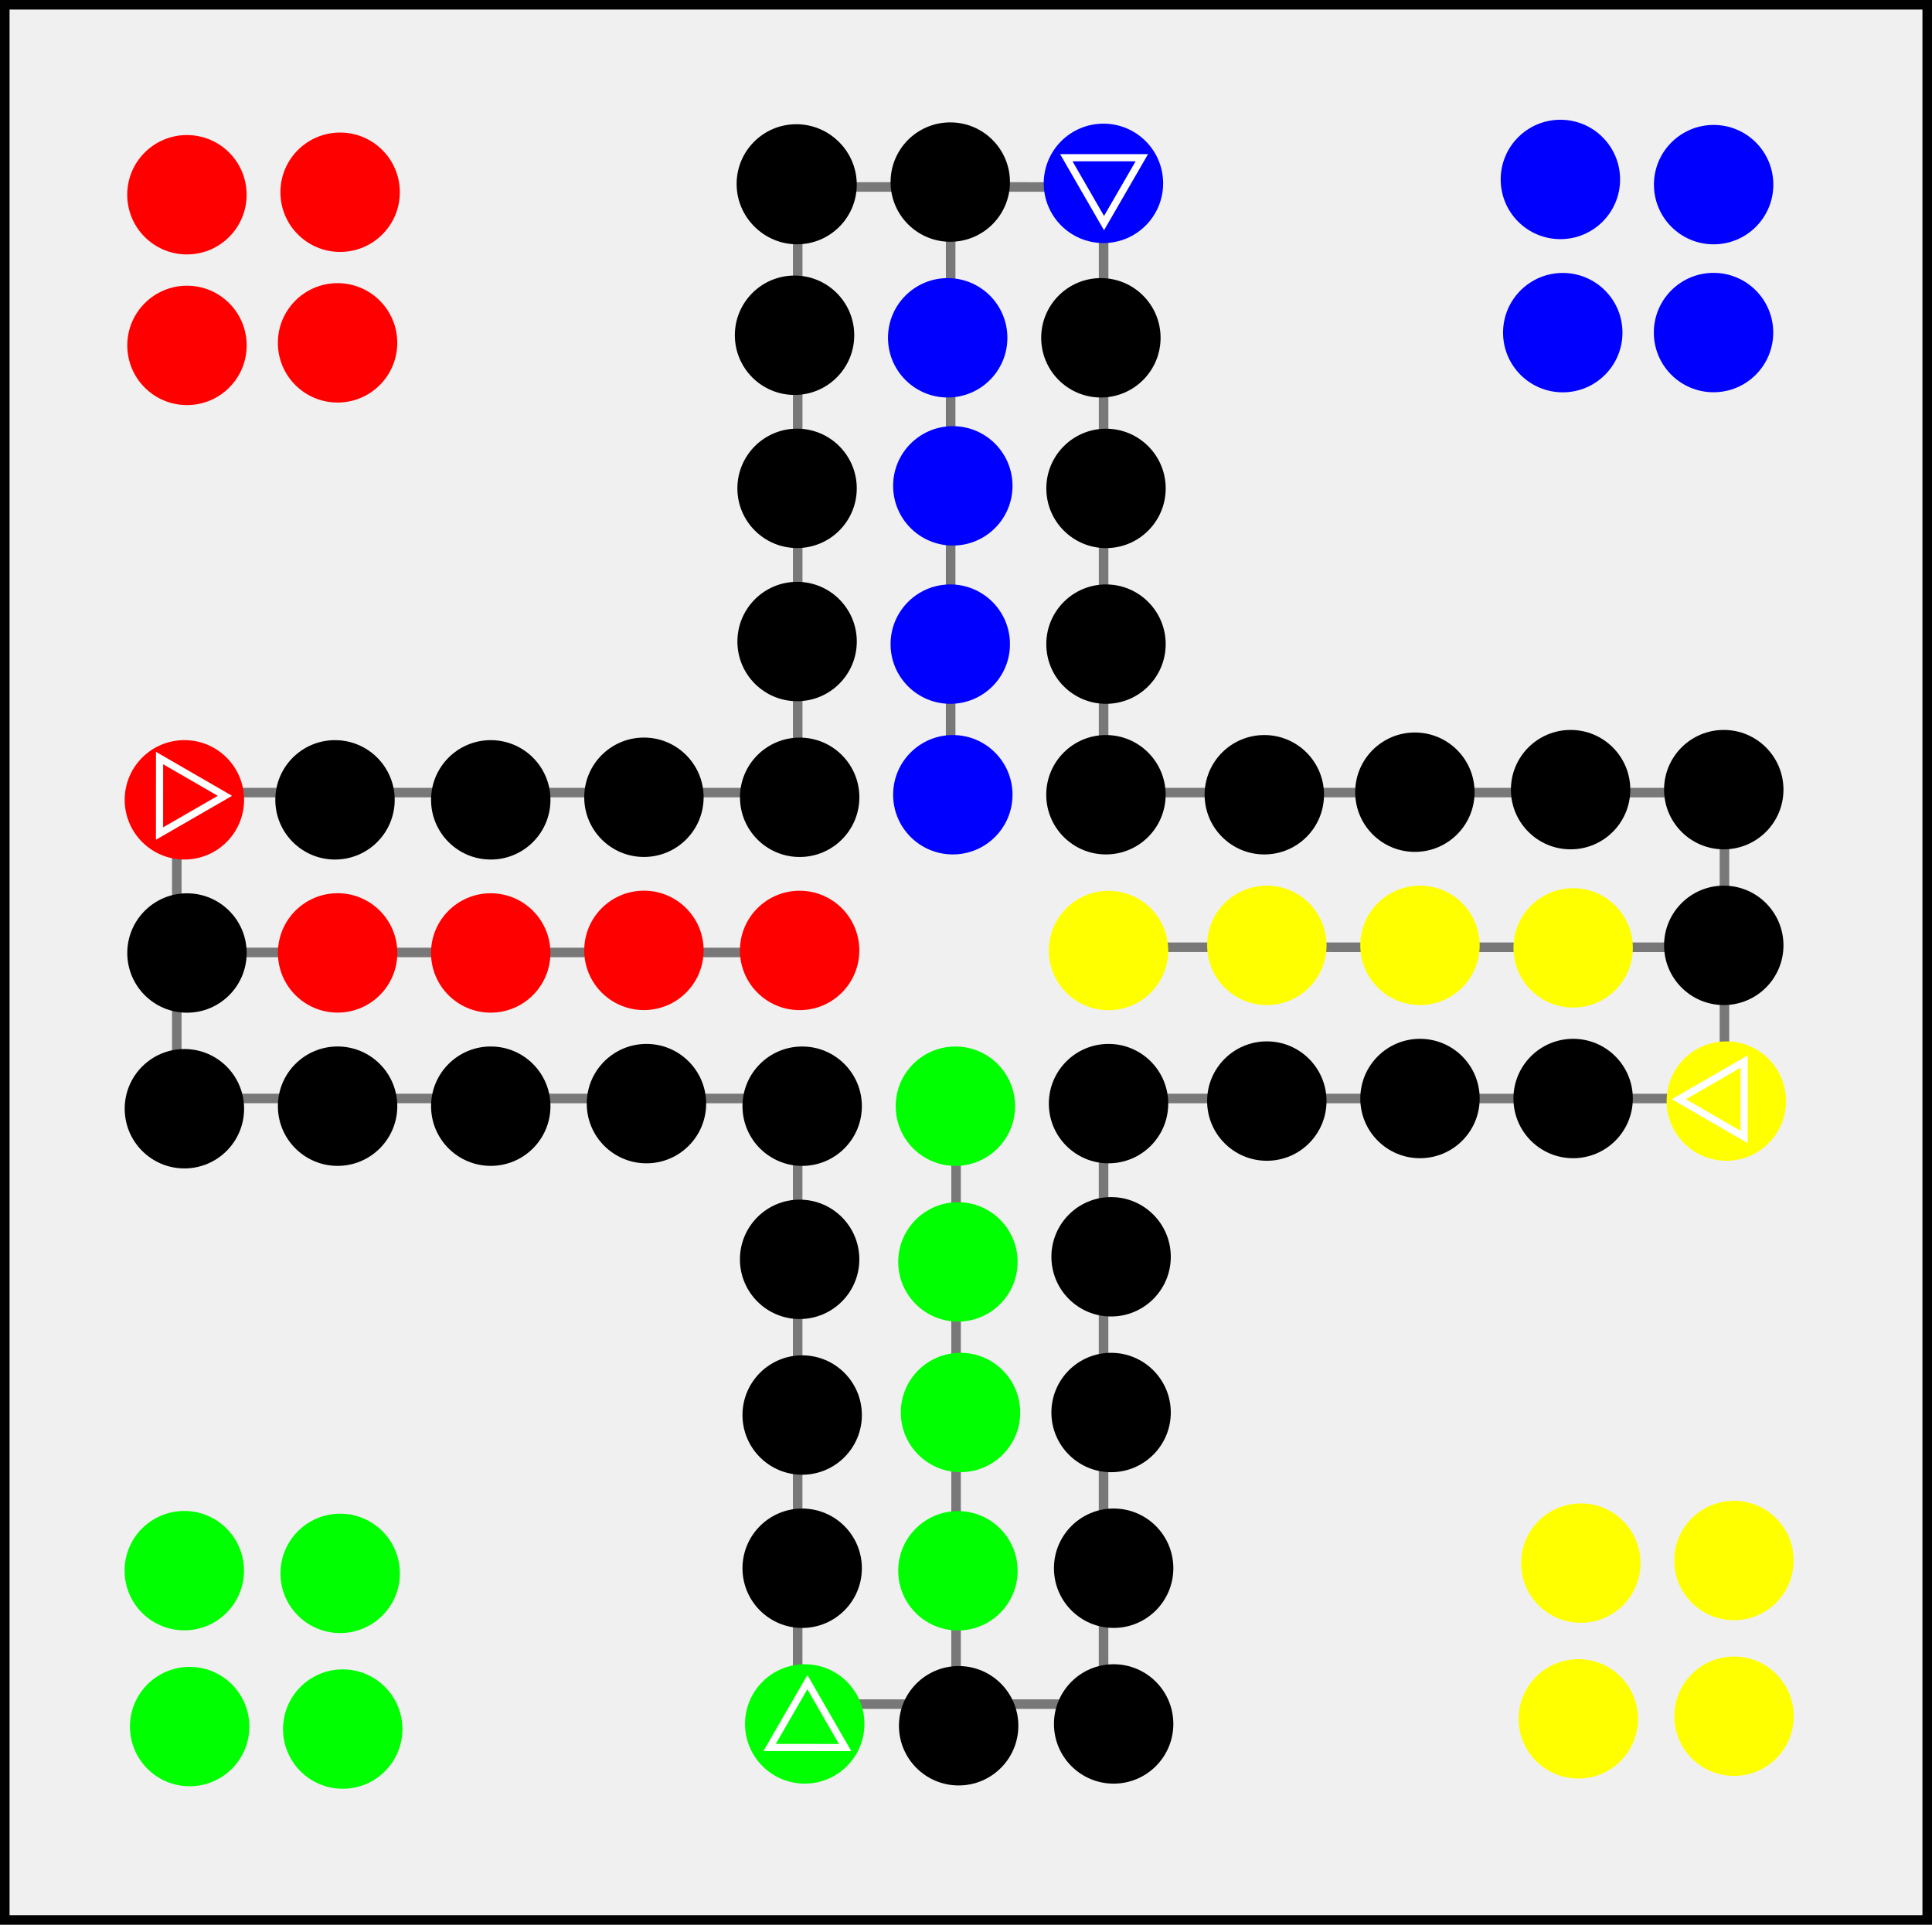
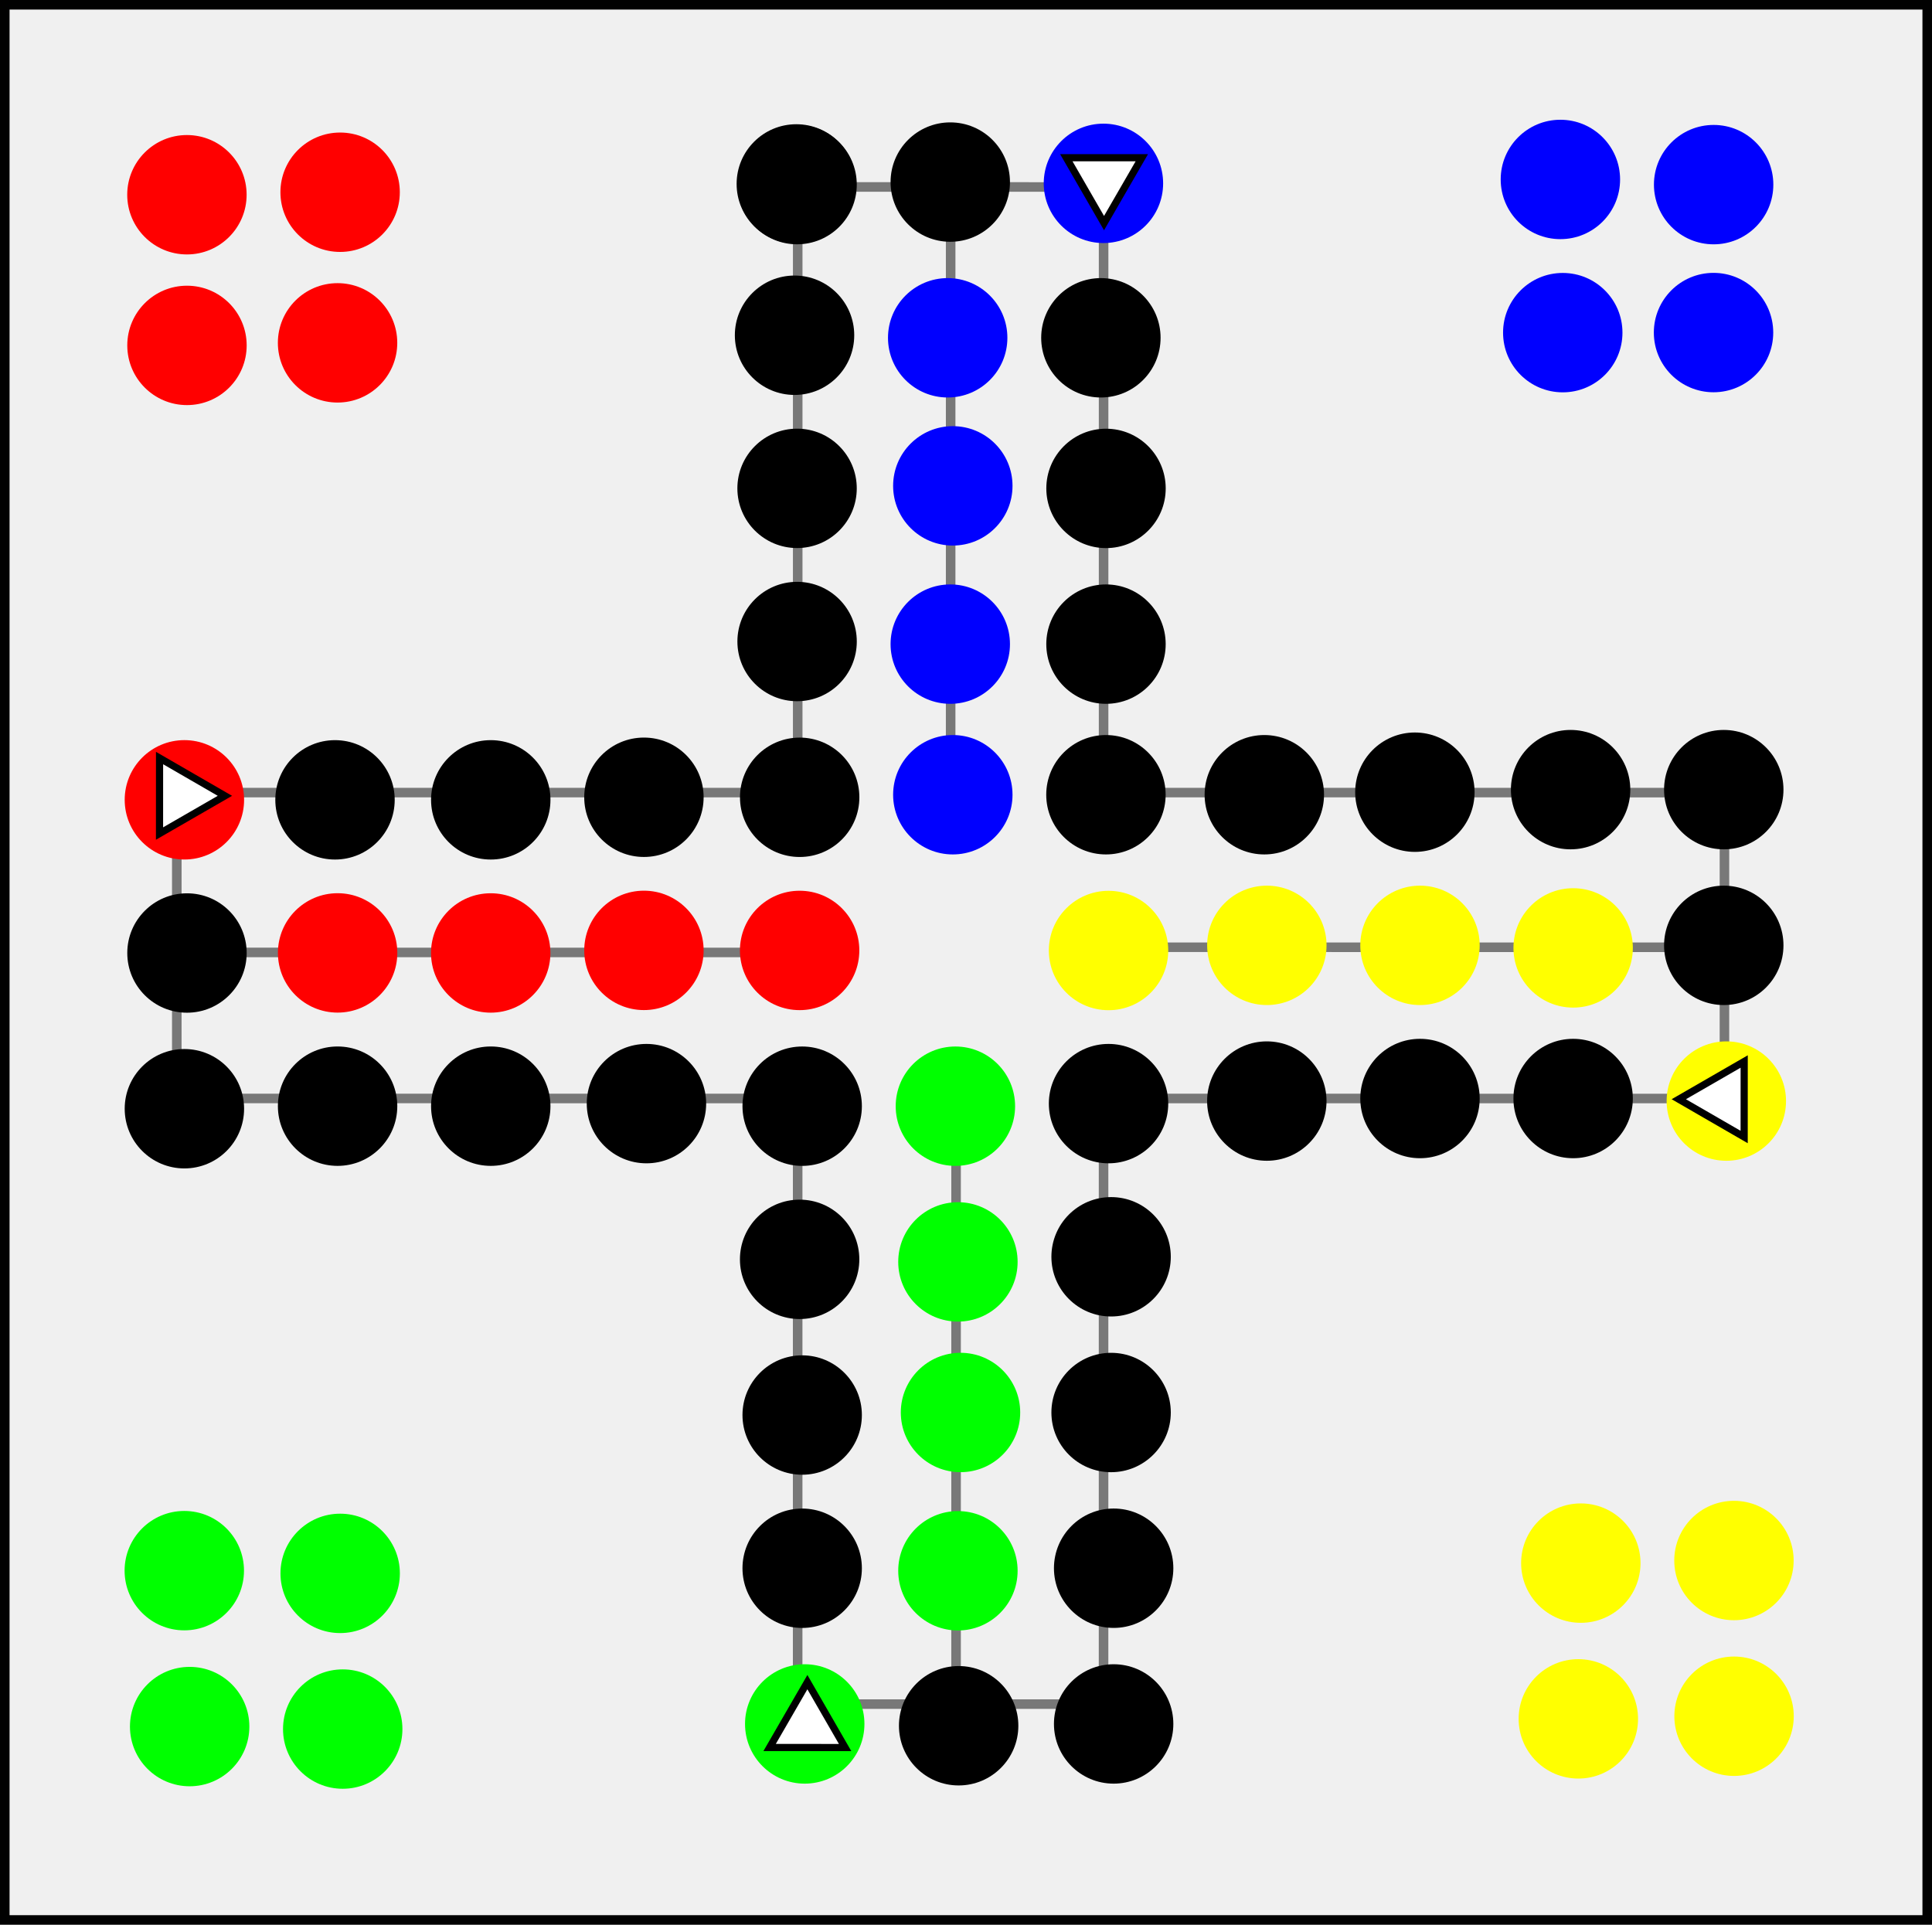
<svg xmlns="http://www.w3.org/2000/svg" width="404.545mm" height="403.033mm" viewBox="0 0 404.545 403.033" version="1.1" id="svg8">
  <defs id="defs2">
    </defs>
  <g id="layer1" transform="translate(79.24107,26.03571)">
    <path style="fill:#ff0000;stroke:#000000;stroke-width:2;stroke-linecap:butt;stroke-linejoin:miter;stroke-miterlimit:4;stroke-dasharray:none;stroke-opacity:0.502" d="m -42.217,139.931 130.007,0.002" id="path5197-7-97" />
    <path style="fill:#ff0000;stroke:#000000;stroke-width:2;stroke-linecap:butt;stroke-linejoin:miter;stroke-miterlimit:4;stroke-dasharray:none;stroke-opacity:0.502" d="m -42.703,173.401 130.007,0.002" id="path5197-7-6" />
    <path style="fill:none;fill-opacity:1;stroke:#000000;stroke-width:2;stroke-linecap:butt;stroke-linejoin:miter;stroke-miterlimit:4;stroke-dasharray:none;stroke-opacity:0.502" d="m -42.22,139.928 -0.002,64.052" id="path5197-33-04-8" />
    <path style="fill:#ff0000;stroke:#000000;stroke-width:2;stroke-linecap:butt;stroke-linejoin:miter;stroke-miterlimit:4;stroke-dasharray:none;stroke-opacity:0.502" d="m -42.222,203.98 130.007,0.002" id="path5197-7-93" />
    <path style="fill:none;fill-opacity:1;stroke:#000000;stroke-width:2;stroke-linecap:butt;stroke-linejoin:miter;stroke-miterlimit:4;stroke-dasharray:none;stroke-opacity:0.502" d="m 87.793,13.114 -0.002,126.819" id="path5197-33-5-8" />
    <path style="fill:none;fill-opacity:1;stroke:#000000;stroke-width:2;stroke-linecap:butt;stroke-linejoin:miter;stroke-miterlimit:4;stroke-dasharray:none;stroke-opacity:0.502" d="m 119.819,13.23 -0.002,126.819" id="path5197-33-5-1" />
    <path style="fill:#808080;fill-opacity:1;stroke:#000000;stroke-width:2;stroke-linecap:butt;stroke-linejoin:miter;stroke-miterlimit:4;stroke-dasharray:none;stroke-opacity:0.502" d="m 87.793,13.114 64.052,0.002" id="path5197" />
    <path style="fill:#ff0000;stroke:#000000;stroke-width:2;stroke-linecap:butt;stroke-linejoin:miter;stroke-miterlimit:4;stroke-dasharray:none;stroke-opacity:0.502" d="m 151.886,172.318 130.007,0.002" id="path5197-7-9" />
    <path style="fill:none;fill-opacity:1;stroke:#000000;stroke-width:2;stroke-linecap:butt;stroke-linejoin:miter;stroke-miterlimit:4;stroke-dasharray:none;stroke-opacity:0.502" d="m 87.785,203.982 -0.002,126.819" id="path5197-33-5-6-0" />
    <path style="fill:none;fill-opacity:1;stroke:#000000;stroke-width:2;stroke-linecap:butt;stroke-linejoin:miter;stroke-miterlimit:4;stroke-dasharray:none;stroke-opacity:0.502" d="m 120.953,203.73 -0.002,126.819" id="path5197-33-5-6-0-9" />
    <path style="fill:none;fill-opacity:1;stroke:#000000;stroke-width:2;stroke-linecap:butt;stroke-linejoin:miter;stroke-miterlimit:4;stroke-dasharray:none;stroke-opacity:0.502" d="m 87.783,330.801 64.052,0.002" id="path5197-4" />
    <path style="fill:none;fill-opacity:1;stroke:#000000;stroke-width:2;stroke-linecap:butt;stroke-linejoin:miter;stroke-miterlimit:4;stroke-dasharray:none;stroke-opacity:0.502" d="m 151.837,203.984 -0.002,126.819" id="path5197-33-5-6" />
    <path style="fill:#ff0000;stroke:#000000;stroke-width:2;stroke-linecap:butt;stroke-linejoin:miter;stroke-miterlimit:4;stroke-dasharray:none;stroke-opacity:0.502" d="m 151.837,203.984 130.007,0.002" id="path5197-7-4" />
    <path style="fill:none;fill-opacity:1;stroke:#000000;stroke-width:2;stroke-linecap:butt;stroke-linejoin:miter;stroke-miterlimit:4;stroke-dasharray:none;stroke-opacity:0.502" d="m 281.846,139.934 -0.002,64.052" id="path5197-33-04" />
    <path style="fill:#ff0000;stroke:#000000;stroke-width:2;stroke-linecap:butt;stroke-linejoin:miter;stroke-miterlimit:4;stroke-dasharray:none;stroke-opacity:0.502" d="m 151.839,139.932 130.007,0.002" id="path5197-7" />
    <path style="fill:none;fill-opacity:1;stroke:#000000;stroke-width:2;stroke-linecap:butt;stroke-linejoin:miter;stroke-miterlimit:4;stroke-dasharray:none;stroke-opacity:0.502" d="m 151.845,13.113 -0.002,126.819" id="path5197-33-5" />
    <circle style="opacity:1;fill:#0000ff;stroke:none;stroke-width:0.036;stroke-miterlimit:4;stroke-dasharray:none;stroke-opacity:0.498" id="path3726" cx="151.809" cy="12.358" r="12.5" />
    <circle style="opacity:1;fill:#000000;stroke:none;stroke-width:0.036;stroke-miterlimit:4;stroke-dasharray:none;stroke-opacity:0.498" id="path3726-6" cx="151.275" cy="44.698" r="12.5" />
    <circle style="opacity:1;fill:#000000;stroke:none;stroke-width:0.036;stroke-miterlimit:4;stroke-dasharray:none;stroke-opacity:0.498" id="path3726-6-2" cx="152.349" cy="76.235" r="12.5" />
    <circle style="opacity:1;fill:#000000;stroke:none;stroke-width:0.036;stroke-miterlimit:4;stroke-dasharray:none;stroke-opacity:0.498" id="path3726-6-2-5" cx="152.344" cy="108.842" r="12.5" />
    <circle style="opacity:1;fill:#000000;stroke:none;stroke-width:0.036;stroke-miterlimit:4;stroke-dasharray:none;stroke-opacity:0.498" id="path3726-6-2-5-7" cx="152.333" cy="140.38" r="12.5" />
    <circle style="opacity:1;fill:#000000;stroke:none;stroke-width:0.036;stroke-miterlimit:4;stroke-dasharray:none;stroke-opacity:0.498" id="path3726-6-2-5-7-2" cx="185.496" cy="140.38" r="12.5" />
    <circle style="opacity:1;fill:#000000;stroke:none;stroke-width:0.036;stroke-miterlimit:4;stroke-dasharray:none;stroke-opacity:0.498" id="path3726-6-2-5-7-2-1" cx="217.023" cy="139.846" r="12.5" />
    <circle style="opacity:1;fill:#000000;stroke:none;stroke-width:0.036;stroke-miterlimit:4;stroke-dasharray:none;stroke-opacity:0.498" id="path3726-6-2-5-7-2-1-0" cx="249.63" cy="139.311" r="12.5" />
    <circle style="opacity:1;fill:#000000;stroke:none;stroke-width:0.036;stroke-miterlimit:4;stroke-dasharray:none;stroke-opacity:0.498" id="path3726-6-2-5-7-2-1-0-1" cx="281.702" cy="139.311" r="12.5" />
    <circle style="opacity:1;fill:#000000;stroke:none;stroke-width:0.036;stroke-miterlimit:4;stroke-dasharray:none;stroke-opacity:0.498" id="path3726-6-2-5-7-2-1-0-1-4" cx="281.702" cy="171.918" r="12.5" />
    <circle style="opacity:1;fill:#ffff00;stroke:none;stroke-width:0.036;stroke-miterlimit:4;stroke-dasharray:none;stroke-opacity:0.498" id="path3726-6-2-5-7-2-1-0-1-4-1" cx="282.237" cy="204.525" r="12.5" />
    <circle style="opacity:1;fill:#000000;stroke:none;stroke-width:0.036;stroke-miterlimit:4;stroke-dasharray:none;stroke-opacity:0.498" id="path3726-6-2-5-7-2-1-0-1-4-1-1" cx="250.159" cy="203.99" r="12.5" />
    <circle style="opacity:1;fill:#000000;stroke:none;stroke-width:0.036;stroke-miterlimit:4;stroke-dasharray:none;stroke-opacity:0.498" id="path3726-6-2-5-7-2-1-0-1-4-1-1-4" cx="218.092" cy="203.99" r="12.5" />
    <circle style="opacity:1;fill:#000000;stroke:none;stroke-width:0.036;stroke-miterlimit:4;stroke-dasharray:none;stroke-opacity:0.498" id="path3726-6-2-5-7-2-1-0-1-4-1-1-4-7" cx="186.02" cy="204.525" r="12.5" />
    <circle style="opacity:1;fill:#000000;stroke:none;stroke-width:0.036;stroke-miterlimit:4;stroke-dasharray:none;stroke-opacity:0.498" id="path3726-6-2-5-7-2-1-0-1-4-1-1-4-7-7" cx="152.878" cy="205.059" r="12.5" />
    <circle style="opacity:1;fill:#000000;stroke:none;stroke-width:0.036;stroke-miterlimit:4;stroke-dasharray:none;stroke-opacity:0.498" id="path3726-6-2-5-7-2-1-0-1-4-1-1-4-7-7-6" cx="153.413" cy="237.132" r="12.5" />
    <circle style="opacity:1;fill:#000000;stroke:none;stroke-width:0.036;stroke-miterlimit:4;stroke-dasharray:none;stroke-opacity:0.498" id="path3726-6-2-5-7-2-1-0-1-4-1-1-4-7-7-6-7" cx="153.413" cy="269.738" r="12.5" />
    <circle style="opacity:1;fill:#000000;stroke:none;stroke-width:0.036;stroke-miterlimit:4;stroke-dasharray:none;stroke-opacity:0.498" id="path3726-6-2-5-7-2-1-0-1-4-1-1-4-7-7-6-7-6" cx="153.947" cy="302.345" r="12.5" />
    <circle style="opacity:1;fill:#000000;stroke:none;stroke-width:0.036;stroke-miterlimit:4;stroke-dasharray:none;stroke-opacity:0.498" id="path3726-6-2-5-7-2-1-0-1-4-1-1-4-7-7-6-7-6-6" cx="153.947" cy="334.952" r="12.5" />
    <circle style="opacity:1;fill:#000000;stroke:none;stroke-width:0.036;stroke-miterlimit:4;stroke-dasharray:none;stroke-opacity:0.498" id="path3726-6-2-5-7-2-1-0-1-4-1-1-4-7-7-6-7-6-6-3" cx="121.492" cy="335.33" r="12.5" />
    <circle style="opacity:1;fill:#00ff00;stroke:none;stroke-width:0.036;stroke-miterlimit:4;stroke-dasharray:none;stroke-opacity:0.498" id="path3726-6-2-5-7-2-1-0-1-4-1-1-4-7-7-6-7-6-6-3-5" cx="89.263" cy="334.952" r="12.5" />
    <circle style="opacity:1;fill:#000000;stroke:none;stroke-width:0.036;stroke-miterlimit:4;stroke-dasharray:none;stroke-opacity:0.498" id="path3726-6-2-5-7-2-1-0-1-4-1-1-4-7-7-6-7-6-6-3-5-8" cx="88.728" cy="302.351" r="12.5" />
    <circle style="opacity:1;fill:#000000;stroke:none;stroke-width:0.036;stroke-miterlimit:4;stroke-dasharray:none;stroke-opacity:0.498" id="path3726-6-2-5-7-2-1-0-1-4-1-1-4-7-7-6-7-6-6-3-5-8-3" cx="88.728" cy="270.268" r="12.5" />
    <circle style="opacity:1;fill:#000000;stroke:none;stroke-width:0.036;stroke-miterlimit:4;stroke-dasharray:none;stroke-opacity:0.498" id="path3726-6-2-5-7-2-1-0-1-4-1-1-4-7-7-6-7-6-6-3-5-8-3-7" cx="88.194" cy="237.666" r="12.5" />
    <circle style="opacity:1;fill:#000000;stroke:none;stroke-width:0.036;stroke-miterlimit:4;stroke-dasharray:none;stroke-opacity:0.498" id="path3726-6-2-5-7-2-1-0-1-4-1-1-4-7-7-6-7-6-6-3-5-8-3-7-1" cx="88.728" cy="205.599" r="12.5" />
    <circle style="opacity:1;fill:#000000;stroke:none;stroke-width:0.036;stroke-miterlimit:4;stroke-dasharray:none;stroke-opacity:0.498" id="path3726-6-2-5-7-2-1-0-1-4-1-1-4-7-7-6-7-6-6-3-5-8-3-7-1-7" cx="56.121" cy="205.059" r="12.5" />
    <circle style="opacity:1;fill:#000000;stroke:none;stroke-width:0.036;stroke-miterlimit:4;stroke-dasharray:none;stroke-opacity:0.498" id="path3726-6-2-5-7-2-1-0-1-4-1-1-4-7-7-6-7-6-6-3-5-8-3-7-1-9" cx="23.52" cy="205.594" r="12.5" />
    <circle style="opacity:1;fill:#000000;stroke:none;stroke-width:0.036;stroke-miterlimit:4;stroke-dasharray:none;stroke-opacity:0.498" id="path3726-6-2-5-7-2-1-0-1-4-1-1-4-7-7-6-7-6-6-3-5-8-3-7-1-3" cx="-8.553" cy="205.594" r="12.5" />
    <circle style="opacity:1;fill:#000000;stroke:none;stroke-width:0.036;stroke-miterlimit:4;stroke-dasharray:none;stroke-opacity:0.498" id="path3726-6-2-5-7-2-1-0-1-4-1-1-4-7-7-6-7-6-6-3-5-8-3-7-1-30" cx="-40.63" cy="206.128" r="12.5" />
    <circle style="opacity:1;fill:#000000;stroke:none;stroke-width:0.036;stroke-miterlimit:4;stroke-dasharray:none;stroke-opacity:0.498" id="path3726-6-2-5-7-2-1-0-1-4-1-1-4-7-7-6-7-6-6-3-5-8-3-7-1-1" cx="-40.09" cy="173.521" r="12.5" />
    <circle style="opacity:1;fill:#ff0000;stroke:none;stroke-width:0.036;stroke-miterlimit:4;stroke-dasharray:none;stroke-opacity:0.498" id="path3726-6-2-5-7-2-1-0-1-4-1-1-4-7-7-6-7-6-6-3-5-8-3-7-1-4" cx="-40.63" cy="141.444" r="12.5" />
    <circle style="opacity:1;fill:#000000;stroke:none;stroke-width:0.036;stroke-miterlimit:4;stroke-dasharray:none;stroke-opacity:0.498" id="path3726-6-2-5-7-2-1-0-1-4-1-1-4-7-7-6-7-6-6-3-5-8-3-7-1-49" cx="-9.093" cy="141.449" r="12.5" />
    <circle style="opacity:1;fill:#000000;stroke:none;stroke-width:0.036;stroke-miterlimit:4;stroke-dasharray:none;stroke-opacity:0.498" id="path3726-6-2-5-7-2-1-0-1-4-1-1-4-7-7-6-7-6-6-3-5-8-3-7-1-96" cx="23.52" cy="141.449" r="12.5" />
    <circle style="opacity:1;fill:#000000;stroke:none;stroke-width:0.036;stroke-miterlimit:4;stroke-dasharray:none;stroke-opacity:0.498" id="path3726-6-2-5-7-2-1-0-1-4-1-1-4-7-7-6-7-6-6-3-5-8-3-7-1-44" cx="55.592" cy="140.909" r="12.5" />
    <circle style="opacity:1;fill:#000000;stroke:none;stroke-width:0.036;stroke-miterlimit:4;stroke-dasharray:none;stroke-opacity:0.498" id="path3726-6-2-5-7-2-1-0-1-4-1-1-4-7-7-6-7-6-6-3-5-8-3-7-1-11" cx="88.204" cy="140.915" r="12.5" />
    <circle style="opacity:1;fill:#000000;stroke:none;stroke-width:0.036;stroke-miterlimit:4;stroke-dasharray:none;stroke-opacity:0.498" id="path3726-6-2-5-7-2-1-0-1-4-1-1-4-7-7-6-7-6-6-3-5-8-3-7-1-15" cx="87.664" cy="108.297" r="12.5" />
    <circle style="opacity:1;fill:#000000;stroke:none;stroke-width:0.036;stroke-miterlimit:4;stroke-dasharray:none;stroke-opacity:0.498" id="path3726-6-2-5-7-2-1-0-1-4-1-1-4-7-7-6-7-6-6-3-5-8-3-7-1-8" cx="87.659" cy="76.225" r="12.5" />
    <circle style="opacity:1;fill:#000000;stroke:none;stroke-width:0.036;stroke-miterlimit:4;stroke-dasharray:none;stroke-opacity:0.498" id="path3726-6-2-5-7-2-1-0-1-4-1-1-4-7-7-6-7-6-6-3-5-8-3-7-1-5" cx="87.13" cy="44.163" r="12.5" />
    <circle style="opacity:1;fill:#000000;stroke:none;stroke-width:0.036;stroke-miterlimit:4;stroke-dasharray:none;stroke-opacity:0.498" id="path3726-6-2-5-7-2-1-0-1-4-1-1-4-7-7-6-7-6-6-3-5-8-3-7-1-12" cx="87.659" cy="12.62" r="12.5" />
    <circle style="opacity:1;fill:#000000;stroke:none;stroke-width:0.036;stroke-miterlimit:4;stroke-dasharray:none;stroke-opacity:0.498" id="path3726-6-2-5-7-2-1-0-1-4-1-1-4-7-7-6-7-6-6-3-5-8-3-7-1-54" cx="119.737" cy="12.091" r="12.5" />
    <circle style="opacity:1;fill:#0000ff;stroke:none;stroke-width:0.036;stroke-miterlimit:4;stroke-dasharray:none;stroke-opacity:0.498" id="path3726-6-2-5-7-2-1-0-1-4-1-1-4-7-7-6-7-6-6-3-5-8-3-7-1-91" cx="119.197" cy="44.698" r="12.5" />
    <circle style="opacity:1;fill:#0000ff;stroke:none;stroke-width:0.036;stroke-miterlimit:4;stroke-dasharray:none;stroke-opacity:0.498" id="path3726-6-2-5-7-2-1-0-1-4-1-1-4-7-7-6-7-6-6-3-5-8-3-7-1-19" cx="120.271" cy="75.701" r="12.5" />
    <circle style="opacity:1;fill:#0000ff;stroke:none;stroke-width:0.036;stroke-miterlimit:4;stroke-dasharray:none;stroke-opacity:0.498" id="path3726-6-2-5-7-2-1-0-1-4-1-1-4-7-7-6-7-6-6-3-5-8-3-7-1-0" cx="119.737" cy="108.842" r="12.5" />
    <circle style="opacity:1;fill:#0000ff;stroke:none;stroke-width:0.036;stroke-miterlimit:4;stroke-dasharray:none;stroke-opacity:0.498" id="path3726-6-2-5-7-2-1-0-1-4-1-1-4-7-7-6-7-6-6-3-5-8-3-7-1-116" cx="120.271" cy="140.38" r="12.5" />
    <circle style="opacity:1;fill:#ffff00;stroke:none;stroke-width:0.036;stroke-miterlimit:4;stroke-dasharray:none;stroke-opacity:0.498" id="path3726-6-2-5-7-2-1-0-1-4-1-1-4-7-7-6-7-6-6-3-5-8-3-7-1-53" cx="152.878" cy="172.998" r="12.5" />
    <circle style="opacity:1;fill:#ffff00;stroke:none;stroke-width:0.036;stroke-miterlimit:4;stroke-dasharray:none;stroke-opacity:0.498" id="path3726-6-2-5-7-2-1-0-1-4-1-1-4-7-7-6-7-6-6-3-5-8-3-7-1-72" cx="186.025" cy="171.918" r="12.5" />
    <circle style="opacity:1;fill:#ffff00;stroke:none;stroke-width:0.036;stroke-miterlimit:4;stroke-dasharray:none;stroke-opacity:0.498" id="path3726-6-2-5-7-2-1-0-1-4-1-1-4-7-7-6-7-6-6-3-5-8-3-7-1-81" cx="218.092" cy="171.918" r="12.5" />
    <circle style="opacity:1;fill:#ffff00;stroke:none;stroke-width:0.036;stroke-miterlimit:4;stroke-dasharray:none;stroke-opacity:0.498" id="path3726-6-2-5-7-2-1-0-1-4-1-1-4-7-7-6-7-6-6-3-5-8-3-7-1-32" cx="250.164" cy="172.452" r="12.5" />
    <circle style="opacity:1;fill:#00ff00;stroke:none;stroke-width:0.036;stroke-miterlimit:4;stroke-dasharray:none;stroke-opacity:0.498" id="path3726-6-2-5-7-2-1-0-1-4-1-1-4-7-7-6-7-6-6-3-5-8-3-7-1-531" cx="120.811" cy="205.599" r="12.5" />
    <circle style="opacity:1;fill:#00ff00;stroke:none;stroke-width:0.036;stroke-miterlimit:4;stroke-dasharray:none;stroke-opacity:0.498" id="path3726-6-2-5-7-2-1-0-1-4-1-1-4-7-7-6-7-6-6-3-5-8-3-7-1-918" cx="121.34" cy="238.201" r="12.5" />
    <rect style="opacity:1;fill:none;stroke:#000000;stroke-width:2;stroke-miterlimit:4;stroke-dasharray:none;stroke-opacity:0.995" id="rect4388" width="402.545" height="401.033" x="-78.241" y="-25.036" />
    <circle style="opacity:1;fill:#00ff00;stroke:none;stroke-width:0.036;stroke-miterlimit:4;stroke-dasharray:none;stroke-opacity:0.498" id="path3726-6-2-5-7-2-1-0-1-4-1-1-4-7-7-6-7-6-6-3-5-8-3-7-1-2" cx="121.88" cy="269.733" r="12.5" />
    <circle style="opacity:1;fill:#00ff00;stroke:none;stroke-width:0.036;stroke-miterlimit:4;stroke-dasharray:none;stroke-opacity:0.498" id="path3726-6-2-5-7-2-1-0-1-4-1-1-4-7-7-6-7-6-6-3-5-8-3-7-1-93" cx="121.34" cy="302.88" r="12.5" />
    <circle style="opacity:1;fill:#ff0000;stroke:none;stroke-width:0.036;stroke-miterlimit:4;stroke-dasharray:none;stroke-opacity:0.498" id="path3726-6-2-5-7-2-1-0-1-4-1-1-4-7-7-6-7-6-6-3-5-8-3-7-1-33" cx="88.194" cy="172.982" r="12.5" />
    <circle style="opacity:1;fill:#ff0000;stroke:none;stroke-width:0.036;stroke-miterlimit:4;stroke-dasharray:none;stroke-opacity:0.498" id="path3726-6-2-5-7-2-1-0-1-4-1-1-4-7-7-6-7-6-6-3-5-8-3-7-1-85" cx="55.592" cy="172.971" r="12.5" />
    <circle style="opacity:1;fill:#ff0000;stroke:none;stroke-width:0.036;stroke-miterlimit:4;stroke-dasharray:none;stroke-opacity:0.498" id="path3726-6-2-5-7-2-1-0-1-4-1-1-4-7-7-6-7-6-6-3-5-8-3-7-1-79" cx="23.509" cy="173.511" r="12.5" />
    <circle style="opacity:1;fill:#ff0000;stroke:none;stroke-width:0.036;stroke-miterlimit:4;stroke-dasharray:none;stroke-opacity:0.498" id="path3726-6-2-5-7-2-1-0-1-4-1-1-4-7-7-6-7-6-6-3-5-8-3-7-1-48" cx="-8.547" cy="173.5" r="12.5" />
    <circle style="opacity:1;fill:#ff0000;stroke:none;stroke-width:0.036;stroke-miterlimit:4;stroke-dasharray:none;stroke-opacity:0.498" id="path3726-6-2-5-7-2-1-0-1-4-1-1-4-7-7-6-7-6-6-3-5-8-3-7-1-20" cx="-8.558" cy="45.756" r="12.5" />
    <circle style="opacity:1;fill:#ff0000;stroke:none;stroke-width:0.036;stroke-miterlimit:4;stroke-dasharray:none;stroke-opacity:0.498" id="path3726-6-2-5-7-2-1-0-1-4-1-1-4-7-7-6-7-6-6-3-5-8-3-7-1-06" cx="-8.023" cy="14.218" r="12.5" />
    <circle style="opacity:1;fill:#ff0000;stroke:none;stroke-width:0.036;stroke-miterlimit:4;stroke-dasharray:none;stroke-opacity:0.498" id="path3726-6-2-5-7-2-1-0-1-4-1-1-4-7-7-6-7-6-6-3-5-8-3-7-1-52" cx="-40.101" cy="14.742" r="12.5" />
    <circle style="opacity:1;fill:#ff0000;stroke:none;stroke-width:0.036;stroke-miterlimit:4;stroke-dasharray:none;stroke-opacity:0.498" id="path3726-6-2-5-7-2-1-0-1-4-1-1-4-7-7-6-7-6-6-3-5-8-3-7-1-125" cx="-40.09" cy="46.29" r="12.5" />
    <circle style="opacity:1;fill:#0000ff;stroke:none;stroke-width:0.036;stroke-miterlimit:4;stroke-dasharray:none;stroke-opacity:0.498" id="path3726-6-2-5-7-2-1-0-1-4-1-1-4-7-7-6-7-6-6-3-5-8-3-7-1-528" cx="247.492" cy="11.54" r="12.5" />
    <circle style="opacity:1;fill:#0000ff;stroke:none;stroke-width:0.036;stroke-miterlimit:4;stroke-dasharray:none;stroke-opacity:0.498" id="path3726-6-2-5-7-2-1-0-1-4-1-1-4-7-7-6-7-6-6-3-5-8-3-7-1-87" cx="279.58" cy="12.625" r="12.5" />
    <circle style="opacity:1;fill:#0000ff;stroke:none;stroke-width:0.036;stroke-miterlimit:4;stroke-dasharray:none;stroke-opacity:0.498" id="path3726-6-2-5-7-2-1-0-1-4-1-1-4-7-7-6-7-6-6-3-5-8-3-7-1-6" cx="279.559" cy="43.602" r="12.5" />
    <circle style="opacity:1;fill:#0000ff;stroke:none;stroke-width:0.036;stroke-miterlimit:4;stroke-dasharray:none;stroke-opacity:0.498" id="path3726-6-2-5-7-2-1-0-1-4-1-1-4-7-7-6-7-6-6-3-5-8-3-7-1-18" cx="247.988" cy="43.618" r="12.5" />
    <circle style="opacity:1;fill:#ffff00;stroke:none;stroke-width:0.036;stroke-miterlimit:4;stroke-dasharray:none;stroke-opacity:0.498" id="path3726-6-2-5-7-2-1-0-1-4-1-1-4-7-7-6-7-6-6-3-5-8-3-7-1-872" cx="251.768" cy="301.276" r="12.5" />
    <circle style="opacity:1;fill:#ffff00;stroke:none;stroke-width:0.036;stroke-miterlimit:4;stroke-dasharray:none;stroke-opacity:0.498" id="path3726-6-2-5-7-2-1-0-1-4-1-1-4-7-7-6-7-6-6-3-5-8-3-7-1-70" cx="283.835" cy="300.731" r="12.5" />
    <circle style="opacity:1;fill:#ffff00;stroke:none;stroke-width:0.036;stroke-miterlimit:4;stroke-dasharray:none;stroke-opacity:0.498" id="path3726-6-2-5-7-2-1-0-1-4-1-1-4-7-7-6-7-6-6-3-5-8-3-7-1-99" cx="283.856" cy="333.338" r="12.5" />
    <circle style="opacity:1;fill:#ffff00;stroke:none;stroke-width:0.036;stroke-miterlimit:4;stroke-dasharray:none;stroke-opacity:0.498" id="path3726-6-2-5-7-2-1-0-1-4-1-1-4-7-7-6-7-6-6-3-5-8-3-7-1-82" cx="251.25" cy="333.889" r="12.5" />
    <circle style="opacity:1;fill:#00ff00;stroke:none;stroke-width:0.036;stroke-miterlimit:4;stroke-dasharray:none;stroke-opacity:0.498" id="path3726-6-2-5-7-2-1-0-1-4-1-1-4-7-7-6-7-6-6-3-5-8-3-7-1-95" cx="-7.478" cy="336.027" r="12.5" />
    <circle style="opacity:1;fill:#00ff00;stroke:none;stroke-width:0.036;stroke-miterlimit:4;stroke-dasharray:none;stroke-opacity:0.498" id="path3726-6-2-5-7-2-1-0-1-4-1-1-4-7-7-6-7-6-6-3-5-8-3-7-1-09" cx="-8.013" cy="303.425" r="12.5" />
    <circle style="opacity:1;fill:#00ff00;stroke:none;stroke-width:0.036;stroke-miterlimit:4;stroke-dasharray:none;stroke-opacity:0.498" id="path3726-6-2-5-7-2-1-0-1-4-1-1-4-7-7-6-7-6-6-3-5-8-3-7-1-40" cx="-40.652" cy="302.853" r="12.5" />
    <circle style="opacity:1;fill:#00ff00;stroke:none;stroke-width:0.036;stroke-miterlimit:4;stroke-dasharray:none;stroke-opacity:0.498" id="path3726-6-2-5-7-2-1-0-1-4-1-1-4-7-7-6-7-6-6-3-5-8-3-7-1-63" cx="-39.529" cy="335.503" r="12.5" />
    <circle style="opacity:1;fill:#000000;stroke:none;stroke-width:0.036;stroke-miterlimit:4;stroke-dasharray:none;stroke-opacity:0.498" id="path3726-6-2-5-7-2-1-0-1-4-1-1-4-7-7-6-7-6-6-3-5-8-3-7-1-54-3" cx="87.501" cy="12.478" r="12.5" />
-     <path style="opacity:1;fill:none;fill-opacity:1;stroke:#ffffff;stroke-width:6.71;stroke-miterlimit:4;stroke-dasharray:none;stroke-opacity:1" id="path5491" d="m 469.446,62.655 30.943,-17.109 30.943,-17.109 -0.655,35.352 -0.655,35.352 -30.289,-18.243 z" transform="matrix(0.2235253,-0.00404285,0.00404285,0.2235253,167.0974,192.0308)" />
-     <path style="opacity:1;fill:none;fill-opacity:1;stroke:#ffffff;stroke-width:6.71;stroke-miterlimit:4;stroke-dasharray:none;stroke-opacity:1" id="path5491-1" d="m 469.446,62.655 30.943,-17.109 30.943,-17.109 -0.655,35.352 -0.655,35.352 -30.289,-18.243 z" transform="matrix(0.00404285,0.2235253,-0.2235253,0.00404285,101.9272,221.0103)" />
-     <path style="opacity:1;fill:none;fill-opacity:1;stroke:#ffffff;stroke-width:6.71;stroke-miterlimit:4;stroke-dasharray:none;stroke-opacity:1" id="path5491-1-7" d="m 469.446,62.655 30.943,-17.109 30.943,-17.109 -0.655,35.352 -0.655,35.352 -30.289,-18.243 z" transform="matrix(-0.2235253,0.00404285,-0.00404285,-0.2235253,73.04145,152.7135)" />
-     <path style="opacity:1;fill:none;fill-opacity:1;stroke:#ffffff;stroke-width:6.71;stroke-miterlimit:4;stroke-dasharray:none;stroke-opacity:1" id="path5491-1-7-5" d="m 469.446,62.655 30.943,-17.109 30.943,-17.109 -0.655,35.352 -0.655,35.352 -30.289,-18.243 z" transform="matrix(-0.00404285,-0.2235253,0.2235253,-0.00404285,139.8264,125.8688)" />
+     <path style="opacity:1;fill:#ffffff;fill-opacity:1;stroke:#000000;stroke-width:6.71;stroke-miterlimit:4;stroke-dasharray:none;stroke-opacity:1" id="path5491" d="m 469.446,62.655 30.943,-17.109 30.943,-17.109 -0.655,35.352 -0.655,35.352 -30.289,-18.243 z" transform="matrix(0.2235253,-0.00404285,0.00404285,0.2235253,167.0974,192.0308)" />
+     <path style="opacity:1;fill:#ffffff;fill-opacity:1;stroke:#000000;stroke-width:6.71;stroke-miterlimit:4;stroke-dasharray:none;stroke-opacity:1" id="path5491-1" d="m 469.446,62.655 30.943,-17.109 30.943,-17.109 -0.655,35.352 -0.655,35.352 -30.289,-18.243 z" transform="matrix(0.00404285,0.2235253,-0.2235253,0.00404285,101.9272,221.0103)" />
+     <path style="opacity:1;fill:#ffffff;fill-opacity:1;stroke:#000000;stroke-width:6.71;stroke-miterlimit:4;stroke-dasharray:none;stroke-opacity:1" id="path5491-1-7" d="m 469.446,62.655 30.943,-17.109 30.943,-17.109 -0.655,35.352 -0.655,35.352 -30.289,-18.243 z" transform="matrix(-0.2235253,0.00404285,-0.00404285,-0.2235253,73.04145,152.7135)" />
+     <path style="opacity:1;fill:#ffffff;fill-opacity:1;stroke:#000000;stroke-width:6.71;stroke-miterlimit:4;stroke-dasharray:none;stroke-opacity:1" id="path5491-1-7-5" d="m 469.446,62.655 30.943,-17.109 30.943,-17.109 -0.655,35.352 -0.655,35.352 -30.289,-18.243 z" transform="matrix(-0.00404285,-0.2235253,0.2235253,-0.00404285,139.8264,125.8688)" />
  </g>
</svg>
